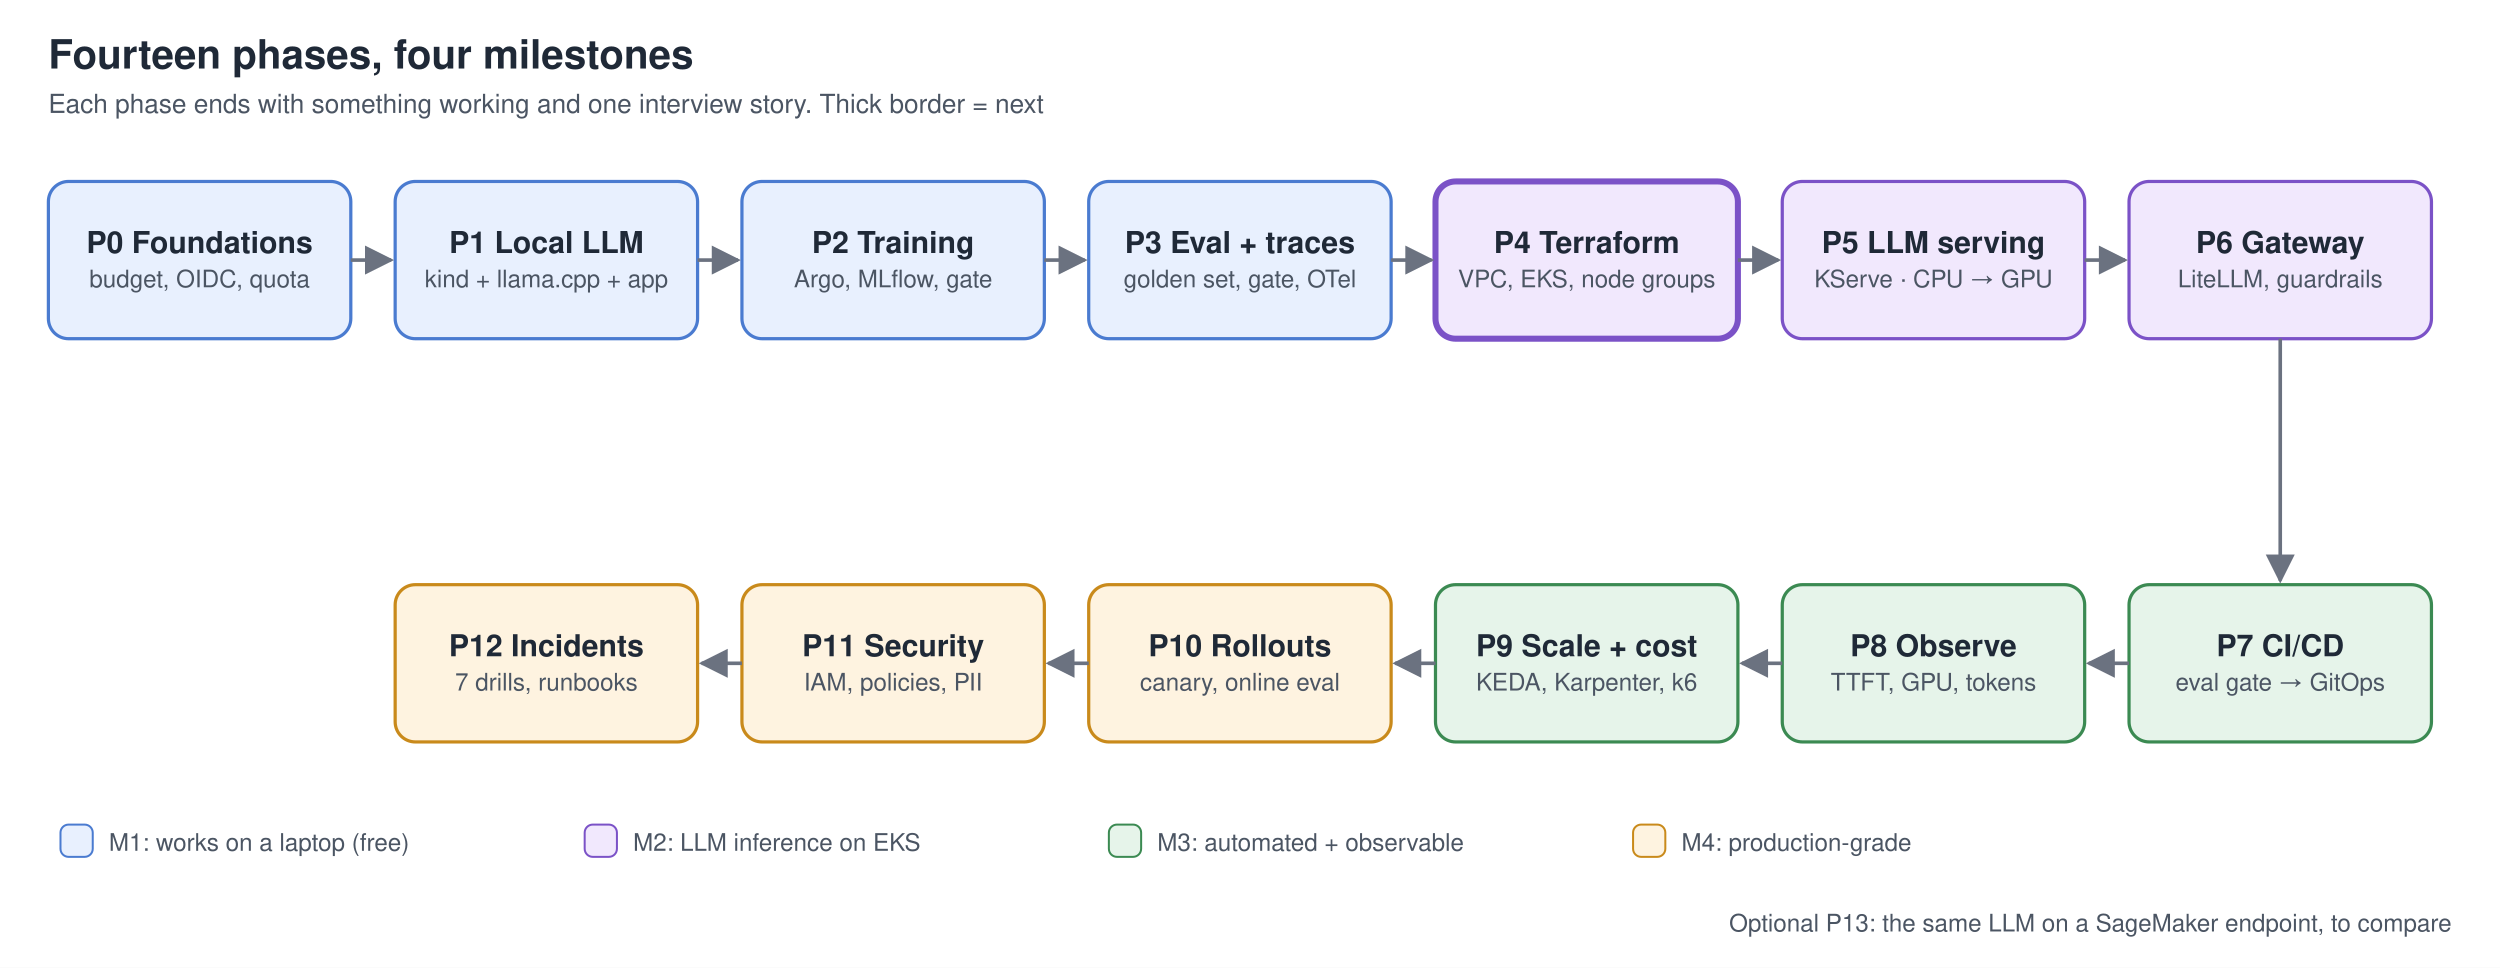
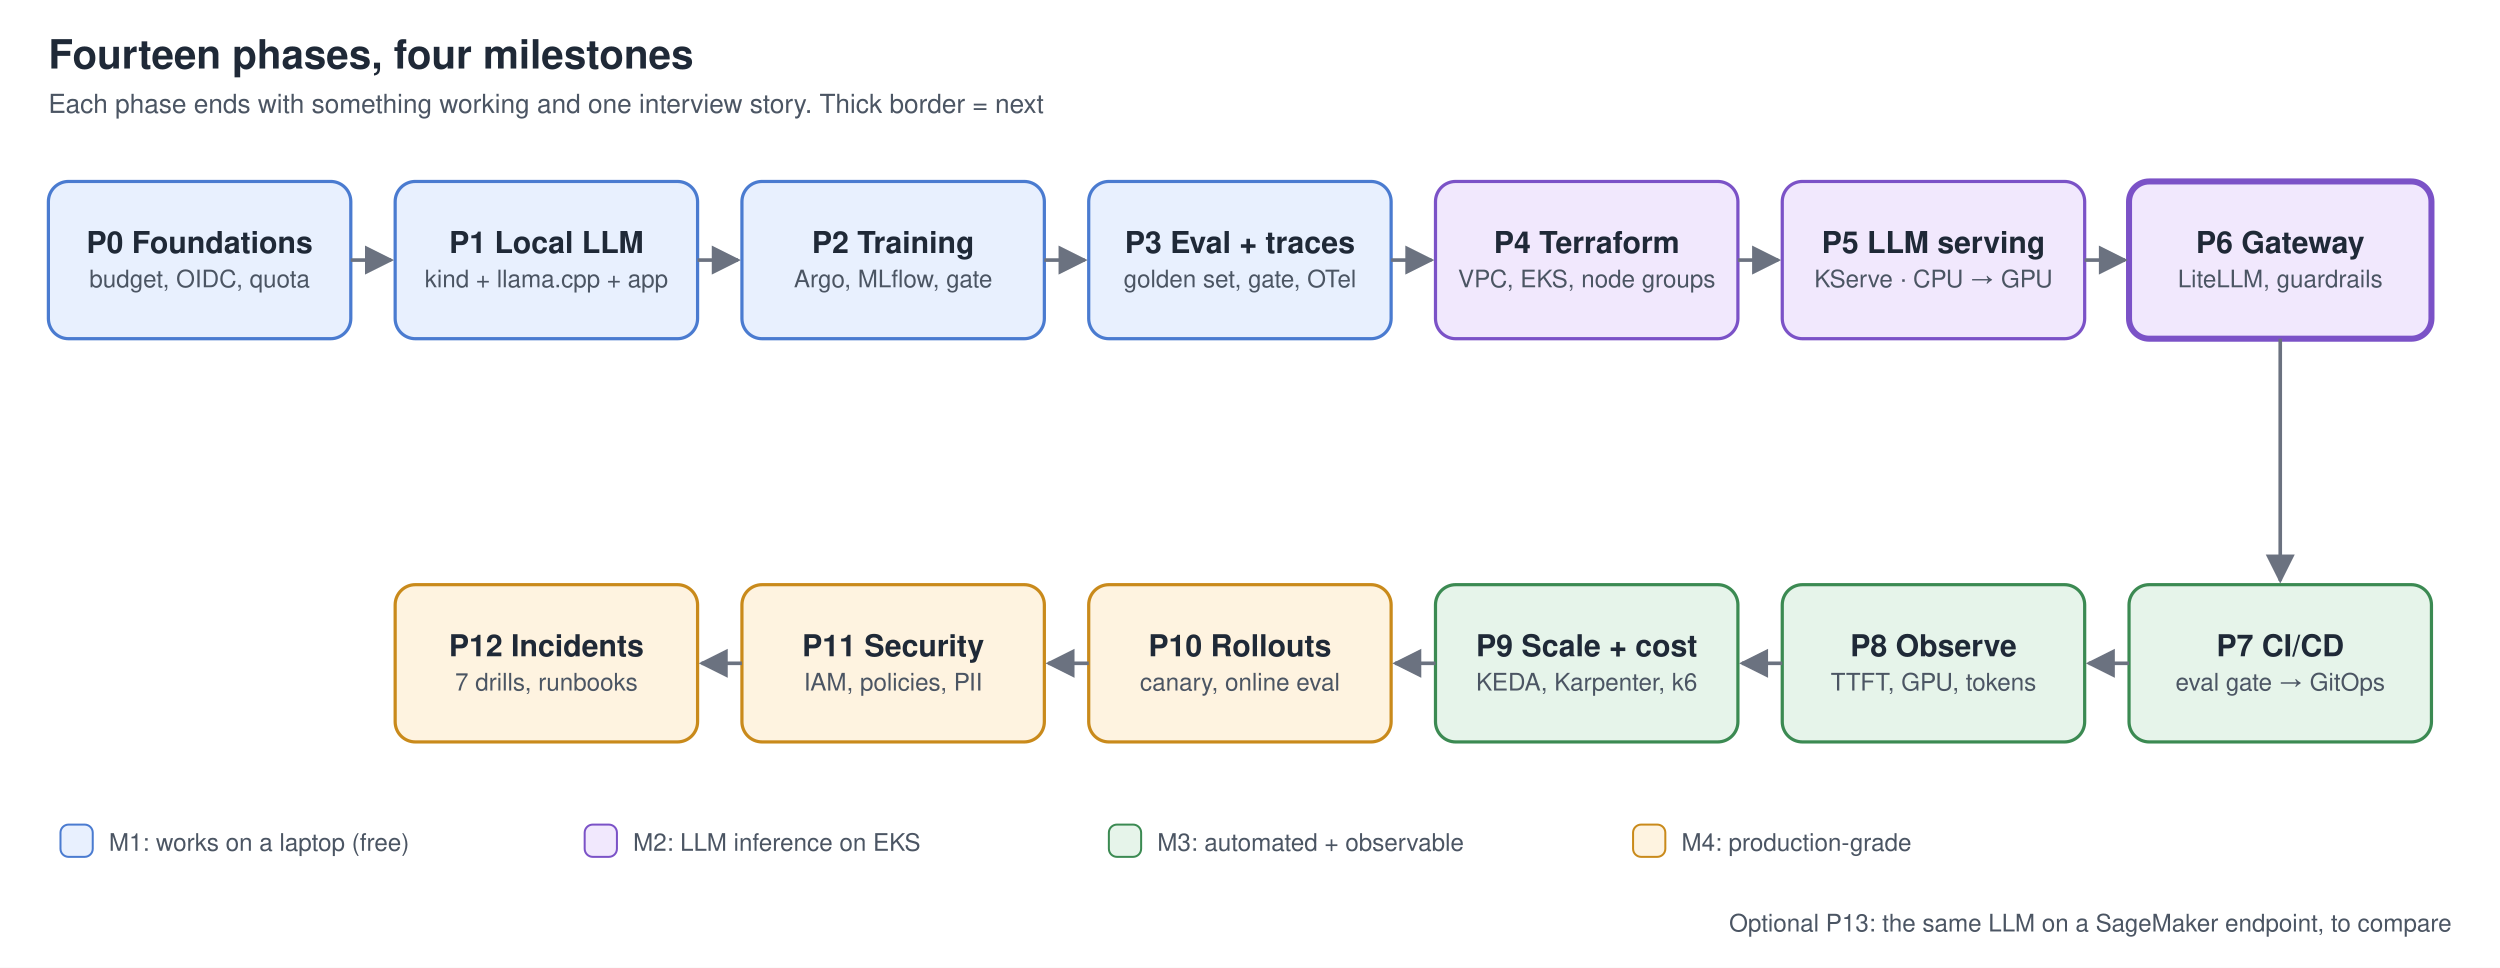
<svg xmlns="http://www.w3.org/2000/svg" width="1240" height="480" viewBox="0 0 1240 480" font-family="-apple-system, Segoe UI, Helvetica, Arial, sans-serif">
  <defs>
    <marker id="arrow" viewBox="0 0 10 10" refX="9" refY="5" markerWidth="8" markerHeight="8" orient="auto-start-reverse">
      <path d="M0,0 L10,5 L0,10 z" fill="#6b7280" />
    </marker>
    <marker id="arrowred" viewBox="0 0 10 10" refX="9" refY="5" markerWidth="8" markerHeight="8" orient="auto-start-reverse">
      <path d="M0,0 L10,5 L0,10 z" fill="#c0392b" />
    </marker>
  </defs>
  <rect width="1240" height="480" fill="#ffffff" />
  <text x="24" y="34" font-size="20" font-weight="700" fill="#1f2937" text-anchor="start">Fourteen phases, four milestones</text>
  <text x="24" y="56" font-size="13" font-weight="400" fill="#4b5563" text-anchor="start">Each phase ends with something working and one interview story. Thick border = next</text>
  <rect x="24" y="90" width="150" height="78" rx="10" fill="#e8f0fe" stroke="#4a7bd0" stroke-width="1.6" />
  <text x="99.0" y="125.5" font-size="15" font-weight="700" fill="#1f2937" text-anchor="middle">P0 Foundations</text>
  <text x="99.0" y="142.5" font-size="12" font-weight="400" fill="#4b5563" text-anchor="middle">budget, OIDC, quota</text>
  <rect x="196" y="90" width="150" height="78" rx="10" fill="#e8f0fe" stroke="#4a7bd0" stroke-width="1.6" />
  <text x="271.0" y="125.5" font-size="15" font-weight="700" fill="#1f2937" text-anchor="middle">P1 Local LLM</text>
  <text x="271.0" y="142.5" font-size="12" font-weight="400" fill="#4b5563" text-anchor="middle">kind + llama.cpp + app</text>
  <rect x="368" y="90" width="150" height="78" rx="10" fill="#e8f0fe" stroke="#4a7bd0" stroke-width="1.6" />
  <text x="443.0" y="125.5" font-size="15" font-weight="700" fill="#1f2937" text-anchor="middle">P2 Training</text>
  <text x="443.0" y="142.5" font-size="12" font-weight="400" fill="#4b5563" text-anchor="middle">Argo, MLflow, gate</text>
  <rect x="540" y="90" width="150" height="78" rx="10" fill="#e8f0fe" stroke="#4a7bd0" stroke-width="1.6" />
  <text x="615.0" y="125.5" font-size="15" font-weight="700" fill="#1f2937" text-anchor="middle">P3 Eval + traces</text>
  <text x="615.0" y="142.5" font-size="12" font-weight="400" fill="#4b5563" text-anchor="middle">golden set, gate, OTel</text>
-   <rect x="712" y="90" width="150" height="78" rx="10" fill="#f1e8fd" stroke="#7b52c7" stroke-width="3" />
+   <rect x="712" y="90" width="150" height="78" rx="10" fill="#f1e8fd" stroke="#7b52c7" stroke-width="1.6" />
  <text x="787.0" y="125.5" font-size="15" font-weight="700" fill="#1f2937" text-anchor="middle">P4 Terraform</text>
  <text x="787.0" y="142.5" font-size="12" font-weight="400" fill="#4b5563" text-anchor="middle">VPC, EKS, node groups</text>
  <rect x="884" y="90" width="150" height="78" rx="10" fill="#f1e8fd" stroke="#7b52c7" stroke-width="1.6" />
  <text x="959.0" y="125.5" font-size="15" font-weight="700" fill="#1f2937" text-anchor="middle">P5 LLM serving</text>
  <text x="959.0" y="142.5" font-size="12" font-weight="400" fill="#4b5563" text-anchor="middle">KServe · CPU → GPU</text>
-   <rect x="1056" y="90" width="150" height="78" rx="10" fill="#f1e8fd" stroke="#7b52c7" stroke-width="1.6" />
+   <rect x="1056" y="90" width="150" height="78" rx="10" fill="#f1e8fd" stroke="#7b52c7" stroke-width="3" />
  <text x="1131.0" y="125.5" font-size="15" font-weight="700" fill="#1f2937" text-anchor="middle">P6 Gateway</text>
  <text x="1131.0" y="142.5" font-size="12" font-weight="400" fill="#4b5563" text-anchor="middle">LiteLLM, guardrails</text>
  <rect x="1056" y="290" width="150" height="78" rx="10" fill="#e6f4ea" stroke="#3b8a52" stroke-width="1.6" />
  <text x="1131.0" y="325.5" font-size="15" font-weight="700" fill="#1f2937" text-anchor="middle">P7 CI/CD</text>
  <text x="1131.0" y="342.5" font-size="12" font-weight="400" fill="#4b5563" text-anchor="middle">eval gate → GitOps</text>
  <rect x="884" y="290" width="150" height="78" rx="10" fill="#e6f4ea" stroke="#3b8a52" stroke-width="1.6" />
  <text x="959.0" y="325.5" font-size="15" font-weight="700" fill="#1f2937" text-anchor="middle">P8 Observe</text>
  <text x="959.0" y="342.5" font-size="12" font-weight="400" fill="#4b5563" text-anchor="middle">TTFT, GPU, tokens</text>
  <rect x="712" y="290" width="150" height="78" rx="10" fill="#e6f4ea" stroke="#3b8a52" stroke-width="1.6" />
  <text x="787.0" y="325.5" font-size="15" font-weight="700" fill="#1f2937" text-anchor="middle">P9 Scale + cost</text>
  <text x="787.0" y="342.5" font-size="12" font-weight="400" fill="#4b5563" text-anchor="middle">KEDA, Karpenter, k6</text>
  <rect x="540" y="290" width="150" height="78" rx="10" fill="#fef3e0" stroke="#c98a1b" stroke-width="1.6" />
  <text x="615.0" y="325.5" font-size="15" font-weight="700" fill="#1f2937" text-anchor="middle">P10 Rollouts</text>
  <text x="615.0" y="342.5" font-size="12" font-weight="400" fill="#4b5563" text-anchor="middle">canary, online eval</text>
  <rect x="368" y="290" width="150" height="78" rx="10" fill="#fef3e0" stroke="#c98a1b" stroke-width="1.6" />
  <text x="443.0" y="325.5" font-size="15" font-weight="700" fill="#1f2937" text-anchor="middle">P11 Security</text>
  <text x="443.0" y="342.5" font-size="12" font-weight="400" fill="#4b5563" text-anchor="middle">IAM, policies, PII</text>
  <rect x="196" y="290" width="150" height="78" rx="10" fill="#fef3e0" stroke="#c98a1b" stroke-width="1.6" />
  <text x="271.0" y="325.5" font-size="15" font-weight="700" fill="#1f2937" text-anchor="middle">P12 Incidents</text>
  <text x="271.0" y="342.5" font-size="12" font-weight="400" fill="#4b5563" text-anchor="middle">7 drills, runbooks</text>
  <path d="M174,129.0 L194,129.0" fill="none" stroke="#6b7280" stroke-width="1.8" marker-end="url(#arrow)" />
  <path d="M346,129.0 L366,129.0" fill="none" stroke="#6b7280" stroke-width="1.8" marker-end="url(#arrow)" />
  <path d="M518,129.0 L538,129.0" fill="none" stroke="#6b7280" stroke-width="1.8" marker-end="url(#arrow)" />
  <path d="M690,129.0 L710,129.0" fill="none" stroke="#6b7280" stroke-width="1.8" marker-end="url(#arrow)" />
  <path d="M862,129.0 L882,129.0" fill="none" stroke="#6b7280" stroke-width="1.8" marker-end="url(#arrow)" />
  <path d="M1034,129.0 L1054,129.0" fill="none" stroke="#6b7280" stroke-width="1.8" marker-end="url(#arrow)" />
  <path d="M1131.0,168 L1131.0,288" fill="none" stroke="#6b7280" stroke-width="1.8" marker-end="url(#arrow)" />
  <path d="M1056,329.0 L1036,329.0" fill="none" stroke="#6b7280" stroke-width="1.8" marker-end="url(#arrow)" />
  <path d="M884,329.0 L864,329.0" fill="none" stroke="#6b7280" stroke-width="1.8" marker-end="url(#arrow)" />
  <path d="M712,329.0 L692,329.0" fill="none" stroke="#6b7280" stroke-width="1.8" marker-end="url(#arrow)" />
  <path d="M540,329.0 L520,329.0" fill="none" stroke="#6b7280" stroke-width="1.8" marker-end="url(#arrow)" />
  <path d="M368,329.0 L348,329.0" fill="none" stroke="#6b7280" stroke-width="1.8" marker-end="url(#arrow)" />
  <rect x="30" y="409" width="16" height="16" rx="4" fill="#e8f0fe" stroke="#4a7bd0" />
  <text x="54" y="422" font-size="12" font-weight="400" fill="#4b5563" text-anchor="start">M1: works on a laptop (free)</text>
  <rect x="290" y="409" width="16" height="16" rx="4" fill="#f1e8fd" stroke="#7b52c7" />
  <text x="314" y="422" font-size="12" font-weight="400" fill="#4b5563" text-anchor="start">M2: LLM inference on EKS</text>
  <rect x="550" y="409" width="16" height="16" rx="4" fill="#e6f4ea" stroke="#3b8a52" />
  <text x="574" y="422" font-size="12" font-weight="400" fill="#4b5563" text-anchor="start">M3: automated + observable</text>
  <rect x="810" y="409" width="16" height="16" rx="4" fill="#fef3e0" stroke="#c98a1b" />
  <text x="834" y="422" font-size="12" font-weight="400" fill="#4b5563" text-anchor="start">M4: production-grade</text>
  <text x="1216" y="462" font-size="12" font-weight="400" fill="#4b5563" text-anchor="end">Optional P13: the same LLM on a SageMaker endpoint, to compare</text>
</svg>
